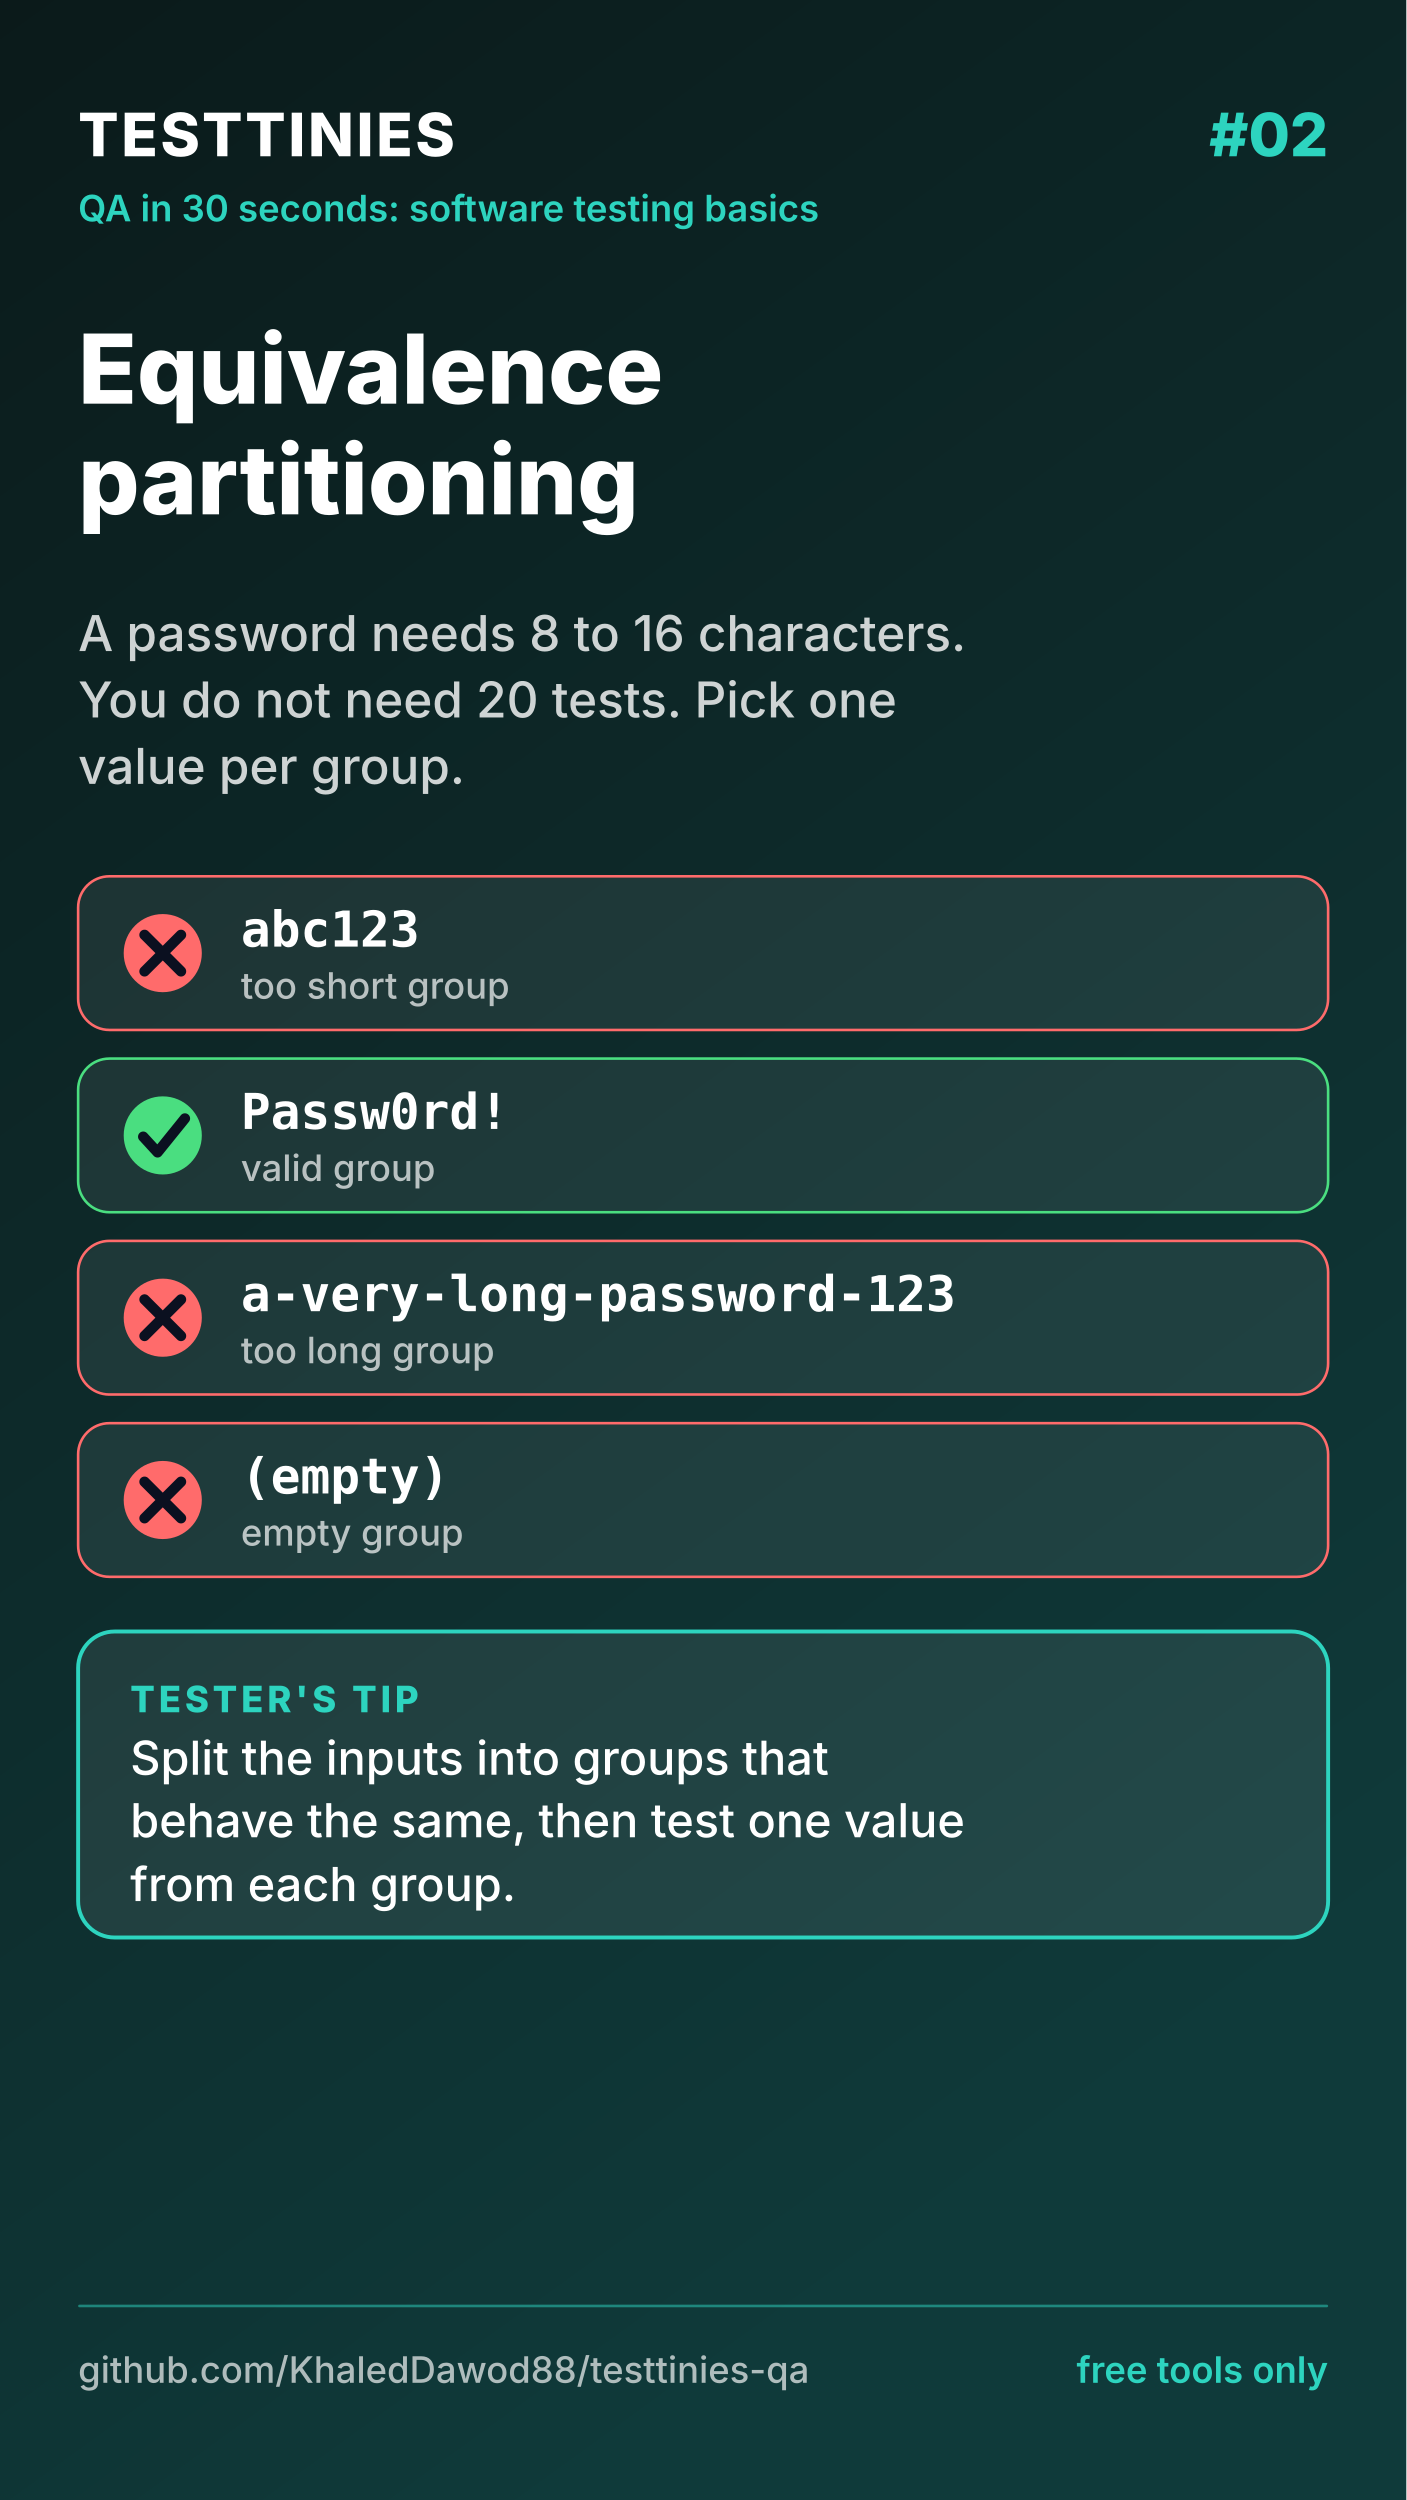
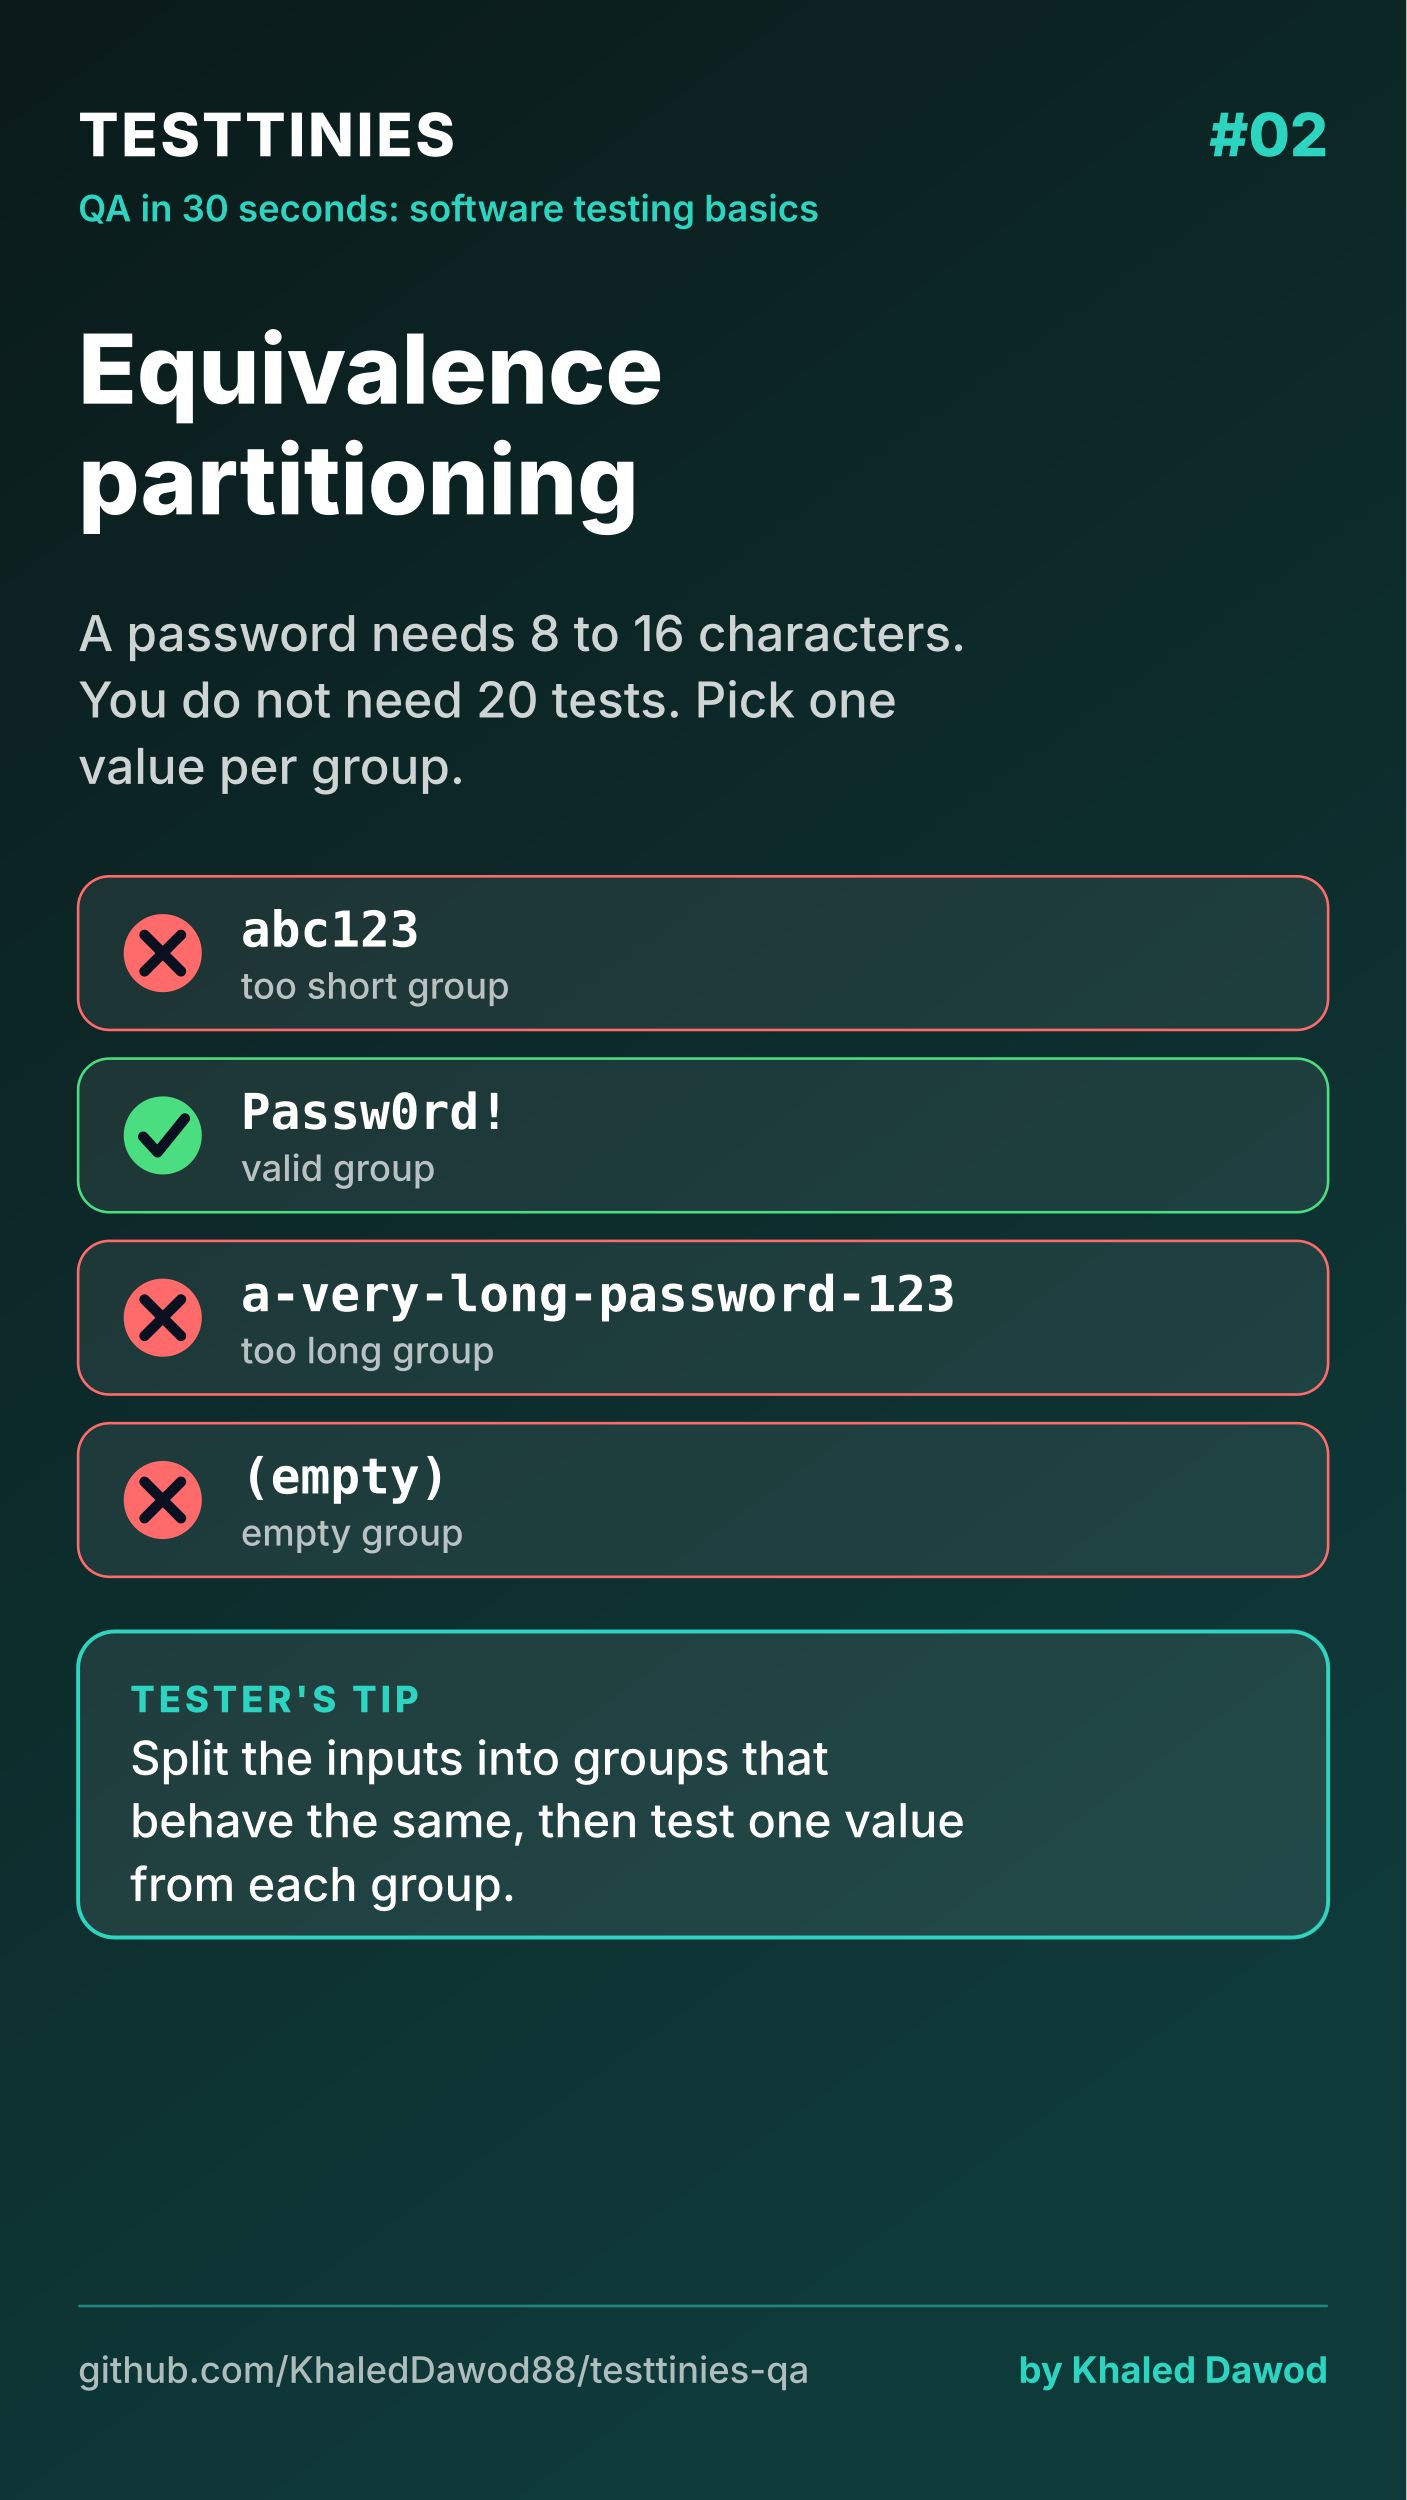
<svg xmlns="http://www.w3.org/2000/svg" width="1080" height="1920" viewBox="0 0 1080 1920">
  <defs>
    <linearGradient id="bg" x1="0" y1="0" x2="0.4" y2="1">
      <stop offset="0" stop-color="#0b1a1a" />
      <stop offset="1" stop-color="#0f3a3a" />
    </linearGradient>
  </defs>
  <rect width="1080" height="1920" fill="url(#bg)" />
  <text x="60" y="120" font-family="Inter, 'Segoe UI', Helvetica, Arial, 'Noto Sans', sans-serif" font-size="46" font-weight="800" fill="#fff" text-anchor="start" letter-spacing="2">TESTTINIES</text>
  <text x="60" y="170" font-family="Inter, 'Segoe UI', Helvetica, Arial, 'Noto Sans', sans-serif" font-size="28" font-weight="600" fill="#2dd4bf" text-anchor="start">QA in 30 seconds: software testing basics</text>
  <text x="1020" y="120" font-family="Inter, 'Segoe UI', Helvetica, Arial, 'Noto Sans', sans-serif" font-size="46" font-weight="800" fill="#2dd4bf" text-anchor="end">#02</text>
  <text x="60" y="310" font-family="Inter, 'Segoe UI', Helvetica, Arial, 'Noto Sans', sans-serif" font-size="74" font-weight="800" fill="#fff" text-anchor="start">Equivalence</text>
  <text x="60" y="395" font-family="Inter, 'Segoe UI', Helvetica, Arial, 'Noto Sans', sans-serif" font-size="74" font-weight="800" fill="#fff" text-anchor="start">partitioning</text>
  <text x="60" y="500" font-family="Inter, 'Segoe UI', Helvetica, Arial, 'Noto Sans', sans-serif" font-size="38" font-weight="500" fill="#ffffffcc" text-anchor="start">A password needs 8 to 16 characters.</text>
  <text x="60" y="551" font-family="Inter, 'Segoe UI', Helvetica, Arial, 'Noto Sans', sans-serif" font-size="38" font-weight="500" fill="#ffffffcc" text-anchor="start">You do not need 20 tests. Pick one</text>
  <text x="60" y="602" font-family="Inter, 'Segoe UI', Helvetica, Arial, 'Noto Sans', sans-serif" font-size="38" font-weight="500" fill="#ffffffcc" text-anchor="start">value per group.</text>
  <rect x="60" y="673" width="960" height="118" rx="24" fill="#ffffff12" opacity="1" stroke="#ff6b6b" stroke-width="2" />
  <circle cx="125" cy="732" r="30" fill="#ff6b6b" />
  <path d="M111 718 L139 746 M139 718 L111 746" stroke="#0b1020" stroke-width="8" fill="none" stroke-linecap="round" />
  <text x="185" y="727" font-family="'JetBrains Mono', Consolas, Menlo, 'DejaVu Sans Mono', monospace" font-size="38" font-weight="700" fill="#fff" text-anchor="start">abc123</text>
  <text x="185" y="767" font-family="Inter, 'Segoe UI', Helvetica, Arial, 'Noto Sans', sans-serif" font-size="28" font-weight="500" fill="#ffffffb0" text-anchor="start">too short group</text>
  <rect x="60" y="813" width="960" height="118" rx="24" fill="#ffffff12" opacity="1" stroke="#4ade80" stroke-width="2" />
  <circle cx="125" cy="872" r="30" fill="#4ade80" />
  <path d="M110 873 L121 885 L142 859" stroke="#0b1020" stroke-width="8" fill="none" stroke-linecap="round" stroke-linejoin="round" />
  <text x="185" y="867" font-family="'JetBrains Mono', Consolas, Menlo, 'DejaVu Sans Mono', monospace" font-size="38" font-weight="700" fill="#fff" text-anchor="start">Passw0rd!</text>
  <text x="185" y="907" font-family="Inter, 'Segoe UI', Helvetica, Arial, 'Noto Sans', sans-serif" font-size="28" font-weight="500" fill="#ffffffb0" text-anchor="start">valid group</text>
  <rect x="60" y="953" width="960" height="118" rx="24" fill="#ffffff12" opacity="1" stroke="#ff6b6b" stroke-width="2" />
  <circle cx="125" cy="1012" r="30" fill="#ff6b6b" />
  <path d="M111 998 L139 1026 M139 998 L111 1026" stroke="#0b1020" stroke-width="8" fill="none" stroke-linecap="round" />
  <text x="185" y="1007" font-family="'JetBrains Mono', Consolas, Menlo, 'DejaVu Sans Mono', monospace" font-size="38" font-weight="700" fill="#fff" text-anchor="start">a-very-long-password-123</text>
  <text x="185" y="1047" font-family="Inter, 'Segoe UI', Helvetica, Arial, 'Noto Sans', sans-serif" font-size="28" font-weight="500" fill="#ffffffb0" text-anchor="start">too long group</text>
  <rect x="60" y="1093" width="960" height="118" rx="24" fill="#ffffff12" opacity="1" stroke="#ff6b6b" stroke-width="2" />
  <circle cx="125" cy="1152" r="30" fill="#ff6b6b" />
  <path d="M111 1138 L139 1166 M139 1138 L111 1166" stroke="#0b1020" stroke-width="8" fill="none" stroke-linecap="round" />
  <text x="185" y="1147" font-family="'JetBrains Mono', Consolas, Menlo, 'DejaVu Sans Mono', monospace" font-size="38" font-weight="700" fill="#fff" text-anchor="start">(empty)</text>
  <text x="185" y="1187" font-family="Inter, 'Segoe UI', Helvetica, Arial, 'Noto Sans', sans-serif" font-size="28" font-weight="500" fill="#ffffffb0" text-anchor="start">empty group</text>
  <rect x="60" y="1253" width="960" height="235" rx="28" fill="#ffffff14" opacity="1" stroke="#2dd4bf" stroke-width="3" />
  <text x="100" y="1315" font-family="Inter, 'Segoe UI', Helvetica, Arial, 'Noto Sans', sans-serif" font-size="28" font-weight="800" fill="#2dd4bf" text-anchor="start" letter-spacing="3">TESTER'S TIP</text>
  <text x="100" y="1363" font-family="Inter, 'Segoe UI', Helvetica, Arial, 'Noto Sans', sans-serif" font-size="36" font-weight="500" fill="#fff" text-anchor="start">Split the inputs into groups that</text>
  <text x="100" y="1411" font-family="Inter, 'Segoe UI', Helvetica, Arial, 'Noto Sans', sans-serif" font-size="36" font-weight="500" fill="#fff" text-anchor="start">behave the same, then test one value</text>
  <text x="100" y="1460" font-family="Inter, 'Segoe UI', Helvetica, Arial, 'Noto Sans', sans-serif" font-size="36" font-weight="500" fill="#fff" text-anchor="start">from each group.</text>
  <rect x="60" y="1770" width="960" height="2" rx="1" fill="#2dd4bf" opacity="0.5" />
  <text x="60" y="1830" font-family="Inter, 'Segoe UI', Helvetica, Arial, 'Noto Sans', sans-serif" font-size="28" font-weight="500" fill="#ffffffaa" text-anchor="start">github.com/KhaledDawod88/testtinies-qa</text>
-   <text x="1020" y="1830" font-family="Inter, 'Segoe UI', Helvetica, Arial, 'Noto Sans', sans-serif" font-size="28" font-weight="600" fill="#2dd4bf" text-anchor="end">free tools only</text>
+   <text x="1020" y="1830" font-family="Inter, 'Segoe UI', Helvetica, Arial, 'Noto Sans', sans-serif" font-size="28" font-weight="700" fill="#2dd4bf" text-anchor="end">by Khaled Dawod</text>
</svg>
